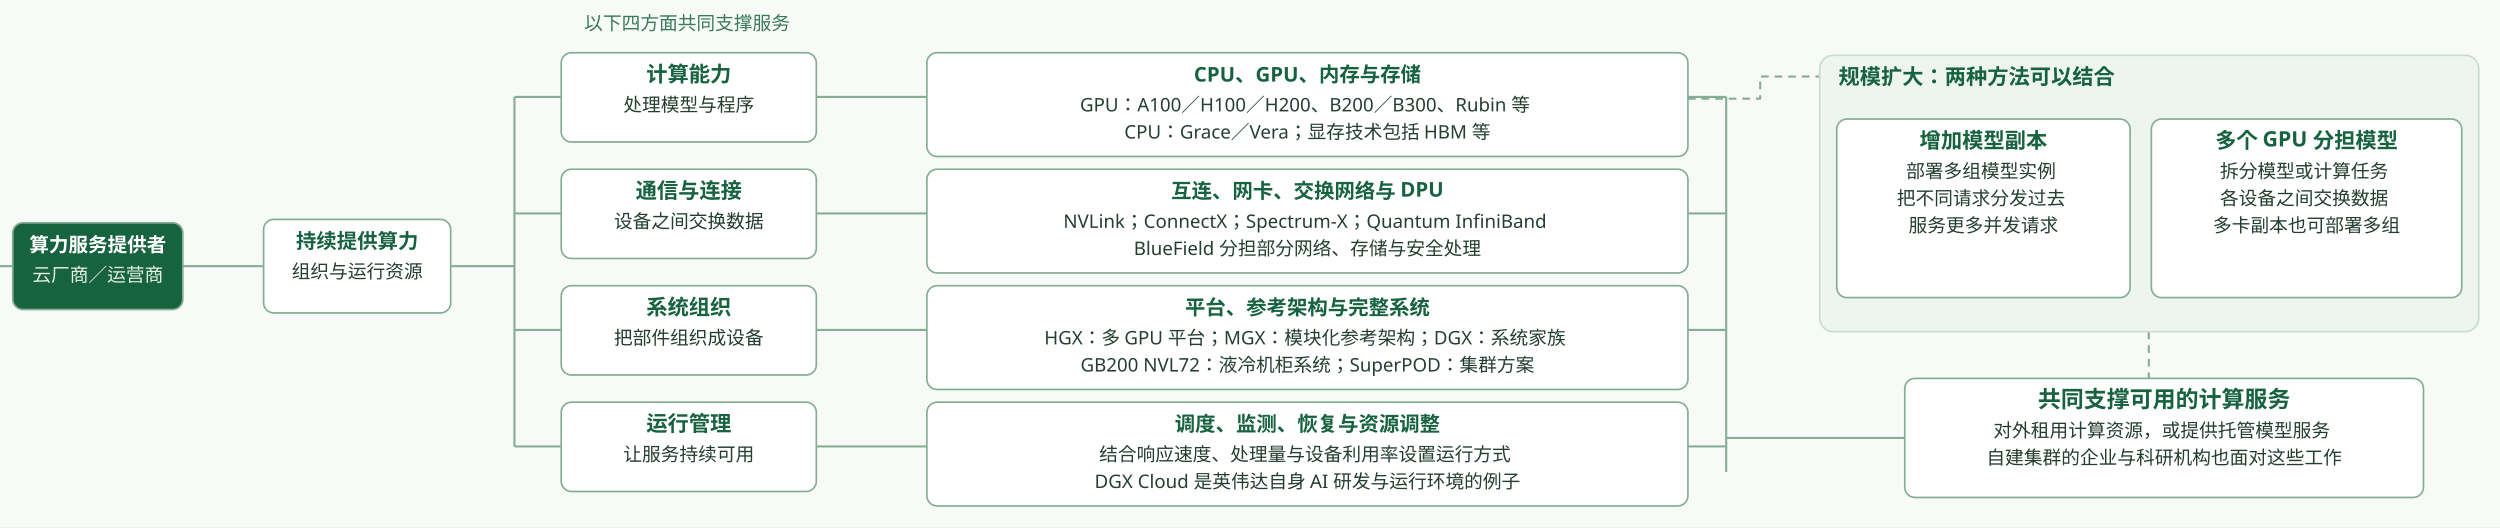
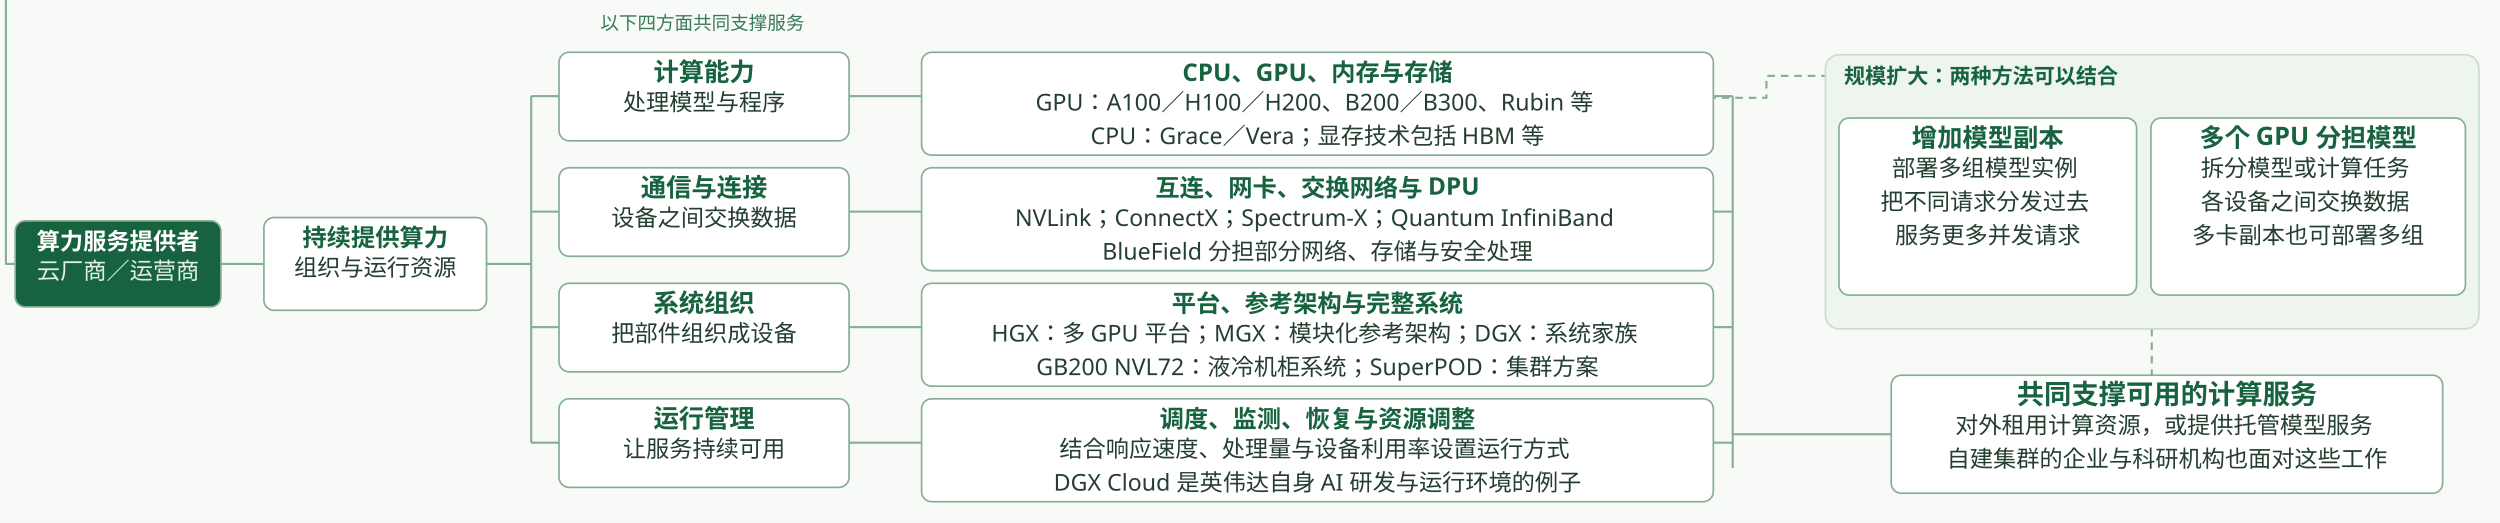
- <svg xmlns="http://www.w3.org/2000/svg" width="2940" height="620" viewBox="340 1425 2940 620">
+ <svg xmlns="http://www.w3.org/2000/svg" width="2965" height="620" viewBox="315 1425 2965 620">
  <defs>
    <marker id="arr" markerWidth="8" markerHeight="8" refX="7" refY="4" orient="auto">
      <path d="M0 0 L8 4 L0 8z" fill="#86ad95" />
    </marker>
  </defs>
-   <rect x="340" y="1425" width="2940" height="620" fill="#f7faf7" />
+   <rect x="315" y="1425" width="2965" height="620" fill="#f7faf7" />
  <g font-family="PingFang SC,Microsoft YaHei,sans-serif">
    <path d="M295,1021 L322,1021 L322,369 L355,369" fill="none" stroke="#86ad95" stroke-width="2.5" stroke-linejoin="round" />
    <path d="M295,1021 L322,1021 L322,1003 L355,1003" fill="none" stroke="#86ad95" stroke-width="2.5" stroke-linejoin="round" />
    <path d="M295,1021 L322,1021 L322,1738 L355,1738" fill="none" stroke="#86ad95" stroke-width="2.5" stroke-linejoin="round" />
    <path d="M555,369 L601,369" fill="none" stroke="#86ad95" stroke-width="2.5" stroke-linejoin="round" />
    <path d="M601,210 L601,482" fill="none" stroke="#86ad95" stroke-width="2.5" stroke-linejoin="round" />
    <path d="M601,210 L650,210" fill="none" stroke="#86ad95" stroke-width="2.5" stroke-linejoin="round" />
    <path d="M601,482 L650,482" fill="none" stroke="#86ad95" stroke-width="2.5" stroke-linejoin="round" />
    <path d="M870,210 L950,210 L950,201 L1000,201" fill="none" stroke="#86ad95" stroke-width="2.5" stroke-linejoin="round" />
    <path d="M1340,201 L1430,201" fill="none" stroke="#86ad95" stroke-width="2.5" stroke-linejoin="round" />
    <path d="M1810,201 L1950,201" fill="none" stroke="#86ad95" stroke-width="2.5" stroke-linejoin="round" />
    <path d="M2470,215 L2590,215" fill="none" stroke="#86ad95" stroke-width="2.5" stroke-linejoin="round" stroke-dasharray="9 7" />
    <path d="M870,482 L945,482" fill="none" stroke="#86ad95" stroke-width="2.5" stroke-linejoin="round" />
    <path d="M945,403 L945,589" fill="none" stroke="#86ad95" stroke-width="2.5" stroke-linejoin="round" />
    <path d="M945,403 L1000,403" fill="none" stroke="#86ad95" stroke-width="2.5" stroke-linejoin="round" />
    <path d="M945,589 L1000,589" fill="none" stroke="#86ad95" stroke-width="2.5" stroke-linejoin="round" />
    <path d="M1340,403 L1430,403" fill="none" stroke="#86ad95" stroke-width="2.5" stroke-linejoin="round" />
    <path d="M1340,589 L1430,589" fill="none" stroke="#86ad95" stroke-width="2.5" stroke-linejoin="round" />
    <path d="M2040,589 L2140,589" fill="none" stroke="#86ad95" stroke-width="2.5" stroke-linejoin="round" />
    <path d="M2580,589 L2690,589" fill="none" stroke="#86ad95" stroke-width="2.5" stroke-linejoin="round" />
    <path d="M2690,437 L2690,613" fill="none" stroke="#86ad95" stroke-width="2.5" stroke-linejoin="round" />
    <path d="M2690,437 L2810,437" fill="none" stroke="#86ad95" stroke-width="2.5" stroke-linejoin="round" />
    <path d="M2690,613 L2810,613" fill="none" stroke="#86ad95" stroke-width="2.5" stroke-linejoin="round" />
    <path d="M555,1003 L601,1003" fill="none" stroke="#86ad95" stroke-width="2.5" stroke-linejoin="round" />
    <path d="M601,838 L601,1130" fill="none" stroke="#86ad95" stroke-width="2.5" stroke-linejoin="round" />
    <path d="M601,838 L650,838" fill="none" stroke="#86ad95" stroke-width="2.5" stroke-linejoin="round" />
    <path d="M601,1130 L650,1130" fill="none" stroke="#86ad95" stroke-width="2.5" stroke-linejoin="round" />
    <path d="M870,838 L1000,838" fill="none" stroke="#86ad95" stroke-width="2.5" stroke-linejoin="round" />
    <path d="M1340,833 L1430,833" fill="none" stroke="#86ad95" stroke-width="2.5" stroke-linejoin="round" />
    <path d="M1870,833 L1980,833" fill="none" stroke="#86ad95" stroke-width="2.5" stroke-linejoin="round" />
    <path d="M870,1130 L945,1130" fill="none" stroke="#86ad95" stroke-width="2.5" stroke-linejoin="round" />
    <path d="M945,1019 L945,1238" fill="none" stroke="#86ad95" stroke-width="2.5" stroke-linejoin="round" />
    <path d="M945,1019 L1000,1019" fill="none" stroke="#86ad95" stroke-width="2.5" stroke-linejoin="round" />
    <path d="M945,1238 L1000,1238" fill="none" stroke="#86ad95" stroke-width="2.5" stroke-linejoin="round" />
    <path d="M1340,1238 L1400,1238" fill="none" stroke="#86ad95" stroke-width="2.5" stroke-linejoin="round" />
    <path d="M1400,1017 L1400,1355" fill="none" stroke="#86ad95" stroke-width="2.5" stroke-linejoin="round" />
    <path d="M1400,1017 L1450,1017" fill="none" stroke="#86ad95" stroke-width="2.5" stroke-linejoin="round" />
    <path d="M1400,1186 L1450,1186" fill="none" stroke="#86ad95" stroke-width="2.5" stroke-linejoin="round" />
    <path d="M1400,1355 L1450,1355" fill="none" stroke="#86ad95" stroke-width="2.5" stroke-linejoin="round" />
    <path d="M1820,1186 L1890,1186 L1890,1230 L1950,1230" fill="none" stroke="#86ad95" stroke-width="2.5" stroke-linejoin="round" />
    <path d="M1820,1355 L1890,1355 L1890,1230" fill="none" stroke="#86ad95" stroke-width="2.5" stroke-linejoin="round" />
    <path d="M1820,1017 L2925,1017 L2925,1170 L2990,1170" fill="none" stroke="#86ad95" stroke-width="2.5" stroke-linejoin="round" />
    <path d="M1340,1019 L1363,1019 L1363,931 L3122,931 L3122,1120" fill="none" stroke="#86ad95" stroke-width="2.5" stroke-linejoin="round" />
    <path d="M2870,1230 L2990,1230" fill="none" stroke="#86ad95" stroke-width="2.5" stroke-linejoin="round" />
    <path d="M555,1738 L650,1738" fill="none" stroke="#86ad95" stroke-width="2.5" stroke-linejoin="round" />
    <path d="M870,1738 L945,1738" fill="none" stroke="#86ad95" stroke-width="2.5" stroke-linejoin="round" />
    <path d="M945,1539 L945,1950" fill="none" stroke="#86ad95" stroke-width="2.5" stroke-linejoin="round" />
    <path d="M945,1539 L1000,1539" fill="none" stroke="#86ad95" stroke-width="2.5" stroke-linejoin="round" />
    <path d="M945,1676 L1000,1676" fill="none" stroke="#86ad95" stroke-width="2.5" stroke-linejoin="round" />
    <path d="M945,1813 L1000,1813" fill="none" stroke="#86ad95" stroke-width="2.5" stroke-linejoin="round" />
    <path d="M945,1950 L1000,1950" fill="none" stroke="#86ad95" stroke-width="2.5" stroke-linejoin="round" />
    <path d="M1300,1539 L1430,1539" fill="none" stroke="#86ad95" stroke-width="2.5" stroke-linejoin="round" />
    <path d="M1300,1676 L1430,1676" fill="none" stroke="#86ad95" stroke-width="2.5" stroke-linejoin="round" />
    <path d="M1300,1813 L1430,1813" fill="none" stroke="#86ad95" stroke-width="2.5" stroke-linejoin="round" />
    <path d="M1300,1950 L1430,1950" fill="none" stroke="#86ad95" stroke-width="2.5" stroke-linejoin="round" />
    <path d="M2325,1541 L2410,1541 L2410,1515 L2480,1515" fill="none" stroke="#86ad95" stroke-width="2.5" stroke-linejoin="round" stroke-dasharray="9 7" />
    <path d="M2370,1539 L2370,1980" fill="none" stroke="#86ad95" stroke-width="2.5" stroke-linejoin="round" />
    <path d="M2325,1539 L2370,1539" fill="none" stroke="#86ad95" stroke-width="2.5" stroke-linejoin="round" />
    <path d="M2325,1676 L2370,1676" fill="none" stroke="#86ad95" stroke-width="2.5" stroke-linejoin="round" />
    <path d="M2325,1813 L2370,1813" fill="none" stroke="#86ad95" stroke-width="2.5" stroke-linejoin="round" />
    <path d="M2325,1950 L2370,1950" fill="none" stroke="#86ad95" stroke-width="2.5" stroke-linejoin="round" />
    <path d="M2370,1940 L2580,1940" fill="none" stroke="#86ad95" stroke-width="2.5" stroke-linejoin="round" />
    <path d="M2867,1815 L2867,1870" fill="none" stroke="#86ad95" stroke-width="2.5" stroke-linejoin="round" stroke-dasharray="9 7" />
-     <rect x="35" y="949" width="260" height="144" rx="12" fill="#17633f" stroke="#86ad95" stroke-width="2" />
-     <rect x="355" y="318" width="200" height="102" rx="12" fill="#17633f" stroke="#86ad95" stroke-width="2" />
-     <rect x="650" y="165" width="220" height="90" rx="12" fill="white" stroke="#86ad95" stroke-width="2" />
-     <rect x="650" y="437" width="220" height="90" rx="12" fill="white" stroke="#86ad95" stroke-width="2" />
-     <rect x="1000" y="135" width="340" height="132" rx="12" fill="white" stroke="#86ad95" stroke-width="2" />
-     <rect x="1430" y="135" width="380" height="132" rx="12" fill="white" stroke="#86ad95" stroke-width="2" />
-     <rect x="1950" y="132" width="520" height="170" rx="12" fill="white" stroke="#86ad95" stroke-width="2" />
-     <rect x="2590" y="132" width="590" height="170" rx="12" fill="white" stroke="#86ad95" stroke-width="2" />
-     <rect x="1000" y="348" width="340" height="110" rx="12" fill="white" stroke="#86ad95" stroke-width="2" />
-     <rect x="1000" y="534" width="340" height="110" rx="12" fill="white" stroke="#86ad95" stroke-width="2" />
-     <rect x="1430" y="340" width="610" height="126" rx="12" fill="white" stroke="#86ad95" stroke-width="2" />
-     <rect x="1430" y="526" width="610" height="126" rx="12" fill="white" stroke="#86ad95" stroke-width="2" />
-     <rect x="2140" y="526" width="440" height="126" rx="12" fill="white" stroke="#86ad95" stroke-width="2" />
-     <rect x="2810" y="390" width="365" height="95" rx="12" fill="white" stroke="#86ad95" stroke-width="2" />
-     <rect x="2810" y="547" width="365" height="132" rx="12" fill="white" stroke="#86ad95" stroke-width="2" />
-     <rect x="355" y="952" width="200" height="102" rx="12" fill="#17633f" stroke="#86ad95" stroke-width="2" />
-     <rect x="650" y="793" width="220" height="90" rx="12" fill="white" stroke="#86ad95" stroke-width="2" />
-     <rect x="650" y="1085" width="220" height="90" rx="12" fill="white" stroke="#86ad95" stroke-width="2" />
-     <rect x="1000" y="769" width="340" height="128" rx="12" fill="white" stroke="#86ad95" stroke-width="2" />
-     <rect x="1430" y="769" width="440" height="128" rx="12" fill="white" stroke="#86ad95" stroke-width="2" />
-     <rect x="1980" y="769" width="575" height="128" rx="12" fill="white" stroke="#86ad95" stroke-width="2" />
-     <rect x="1000" y="965" width="340" height="108" rx="12" fill="white" stroke="#86ad95" stroke-width="2" />
-     <rect x="1000" y="1190" width="340" height="96" rx="12" fill="white" stroke="#86ad95" stroke-width="2" />
-     <rect x="1450" y="962" width="370" height="110" rx="12" fill="white" stroke="#86ad95" stroke-width="2" />
-     <rect x="1450" y="1131" width="370" height="110" rx="12" fill="white" stroke="#86ad95" stroke-width="2" />
-     <rect x="1450" y="1300" width="370" height="110" rx="12" fill="white" stroke="#86ad95" stroke-width="2" />
+     <rect x="13.0" y="949" width="304" height="144" rx="12" fill="#17633f" stroke="#86ad95" stroke-width="2" />
+     <rect x="333.0" y="318" width="244" height="102" rx="12" fill="#17633f" stroke="#86ad95" stroke-width="2" />
+     <rect x="628.0" y="165" width="264" height="90" rx="12" fill="white" stroke="#86ad95" stroke-width="2" />
+     <rect x="628.0" y="437" width="264" height="90" rx="12" fill="white" stroke="#86ad95" stroke-width="2" />
+     <rect x="978.0" y="135" width="384" height="132" rx="12" fill="white" stroke="#86ad95" stroke-width="2" />
+     <rect x="1408.0" y="135" width="424" height="132" rx="12" fill="white" stroke="#86ad95" stroke-width="2" />
+     <rect x="1928.0" y="132" width="564" height="170" rx="12" fill="white" stroke="#86ad95" stroke-width="2" />
+     <rect x="2568.0" y="132" width="634" height="170" rx="12" fill="white" stroke="#86ad95" stroke-width="2" />
+     <rect x="978.0" y="348" width="384" height="122" rx="12" fill="white" stroke="#86ad95" stroke-width="2" />
+     <rect x="978.0" y="534" width="384" height="110" rx="12" fill="white" stroke="#86ad95" stroke-width="2" />
+     <rect x="1408.0" y="340" width="654" height="126" rx="12" fill="white" stroke="#86ad95" stroke-width="2" />
+     <rect x="1408.0" y="526" width="654" height="126" rx="12" fill="white" stroke="#86ad95" stroke-width="2" />
+     <rect x="2118.0" y="526" width="484" height="126" rx="12" fill="white" stroke="#86ad95" stroke-width="2" />
+     <rect x="2788.0" y="390" width="409" height="95" rx="12" fill="white" stroke="#86ad95" stroke-width="2" />
+     <rect x="2788.0" y="547" width="409" height="132" rx="12" fill="white" stroke="#86ad95" stroke-width="2" />
+     <rect x="333.0" y="952" width="244" height="102" rx="12" fill="#17633f" stroke="#86ad95" stroke-width="2" />
+     <rect x="628.0" y="793" width="264" height="90" rx="12" fill="white" stroke="#86ad95" stroke-width="2" />
+     <rect x="628.0" y="1085" width="264" height="90" rx="12" fill="white" stroke="#86ad95" stroke-width="2" />
+     <rect x="978.0" y="769" width="384" height="128" rx="12" fill="white" stroke="#86ad95" stroke-width="2" />
+     <rect x="1408.0" y="769" width="484" height="128" rx="12" fill="white" stroke="#86ad95" stroke-width="2" />
+     <rect x="1958.0" y="769" width="619" height="128" rx="12" fill="white" stroke="#86ad95" stroke-width="2" />
+     <rect x="978.0" y="965" width="384" height="108" rx="12" fill="white" stroke="#86ad95" stroke-width="2" />
+     <rect x="978.0" y="1190" width="384" height="96" rx="12" fill="white" stroke="#86ad95" stroke-width="2" />
+     <rect x="1428.0" y="962" width="414" height="122" rx="12" fill="white" stroke="#86ad95" stroke-width="2" />
+     <rect x="1428.0" y="1131" width="414" height="122" rx="12" fill="white" stroke="#86ad95" stroke-width="2" />
+     <rect x="1428.0" y="1300" width="414" height="122" rx="12" fill="white" stroke="#86ad95" stroke-width="2" />
    <rect x="1950" y="1040" width="920" height="378" rx="16" fill="#eef5ef" stroke="#c7ddcf" stroke-width="2" />
-     <rect x="1970" y="1115" width="270" height="270" rx="12" fill="white" stroke="#86ad95" stroke-width="2" />
-     <rect x="2260" y="1115" width="285" height="270" rx="12" fill="white" stroke="#86ad95" stroke-width="2" />
-     <rect x="2565" y="1115" width="285" height="270" rx="12" fill="white" stroke="#86ad95" stroke-width="2" />
-     <rect x="2990" y="1120" width="265" height="165" rx="12" fill="white" stroke="#86ad95" stroke-width="2" />
-     <rect x="355" y="1687" width="200" height="102" rx="12" fill="#17633f" stroke="#86ad95" stroke-width="2" />
-     <rect x="650" y="1683" width="220" height="110" rx="12" fill="white" stroke="#86ad95" stroke-width="2" />
-     <rect x="1000" y="1487" width="300" height="105" rx="12" fill="white" stroke="#86ad95" stroke-width="2" />
-     <rect x="1000" y="1624" width="300" height="105" rx="12" fill="white" stroke="#86ad95" stroke-width="2" />
-     <rect x="1000" y="1761" width="300" height="105" rx="12" fill="white" stroke="#86ad95" stroke-width="2" />
-     <rect x="1000" y="1898" width="300" height="105" rx="12" fill="white" stroke="#86ad95" stroke-width="2" />
-     <rect x="1430" y="1487" width="895" height="122" rx="12" fill="white" stroke="#86ad95" stroke-width="2" />
-     <rect x="1430" y="1624" width="895" height="122" rx="12" fill="white" stroke="#86ad95" stroke-width="2" />
-     <rect x="1430" y="1761" width="895" height="122" rx="12" fill="white" stroke="#86ad95" stroke-width="2" />
-     <rect x="1430" y="1898" width="895" height="122" rx="12" fill="white" stroke="#86ad95" stroke-width="2" />
+     <rect x="1966.0" y="1115" width="278" height="270" rx="12" fill="white" stroke="#86ad95" stroke-width="2" />
+     <rect x="2256.0" y="1115" width="293" height="270" rx="12" fill="white" stroke="#86ad95" stroke-width="2" />
+     <rect x="2561.0" y="1115" width="293" height="270" rx="12" fill="white" stroke="#86ad95" stroke-width="2" />
+     <rect x="2968.0" y="1120" width="309" height="165" rx="12" fill="white" stroke="#86ad95" stroke-width="2" />
+     <rect x="333.0" y="1687" width="244" height="102" rx="12" fill="#17633f" stroke="#86ad95" stroke-width="2" />
+     <rect x="628.0" y="1683" width="264" height="110" rx="12" fill="white" stroke="#86ad95" stroke-width="2" />
+     <rect x="978.0" y="1487" width="344" height="105" rx="12" fill="white" stroke="#86ad95" stroke-width="2" />
+     <rect x="978.0" y="1624" width="344" height="105" rx="12" fill="white" stroke="#86ad95" stroke-width="2" />
+     <rect x="978.0" y="1761" width="344" height="105" rx="12" fill="white" stroke="#86ad95" stroke-width="2" />
+     <rect x="978.0" y="1898" width="344" height="105" rx="12" fill="white" stroke="#86ad95" stroke-width="2" />
+     <rect x="1408.0" y="1487" width="939" height="122" rx="12" fill="white" stroke="#86ad95" stroke-width="2" />
+     <rect x="1408.0" y="1624" width="939" height="122" rx="12" fill="white" stroke="#86ad95" stroke-width="2" />
+     <rect x="1408.0" y="1761" width="939" height="122" rx="12" fill="white" stroke="#86ad95" stroke-width="2" />
+     <rect x="1408.0" y="1898" width="939" height="122" rx="12" fill="white" stroke="#86ad95" stroke-width="2" />
    <rect x="2480" y="1490" width="775" height="325" rx="16" fill="#eef5ef" stroke="#c7ddcf" stroke-width="2" />
-     <rect x="2500" y="1565" width="345" height="210" rx="12" fill="white" stroke="#86ad95" stroke-width="2" />
-     <rect x="2870" y="1565" width="365" height="210" rx="12" fill="white" stroke="#86ad95" stroke-width="2" />
-     <rect x="2580" y="1870" width="610" height="140" rx="12" fill="white" stroke="#86ad95" stroke-width="2" />
+     <rect x="2496.0" y="1565" width="353" height="210" rx="12" fill="white" stroke="#86ad95" stroke-width="2" />
+     <rect x="2866.0" y="1565" width="373" height="210" rx="12" fill="white" stroke="#86ad95" stroke-width="2" />
+     <rect x="2558.0" y="1870" width="654" height="140" rx="12" fill="white" stroke="#86ad95" stroke-width="2" />
    <text x="48" y="54" text-anchor="start" fill="#17633f" font-size="31" font-weight="600">
      <tspan x="48" dy="0">算力生意（上） · 全文逻辑框架</tspan>
    </text>
    <text x="48" y="94" text-anchor="start" fill="#397a57" font-size="23" font-weight="400">
      <tspan x="48" dy="0">从使用者展开任务与方案，再看硬件、软件和系统怎样配合</tspan>
    </text>
-     <text x="165.0" y="983" text-anchor="middle" fill="white" font-size="25" font-weight="600">
+     <text x="165.0" y="983" text-anchor="middle" fill="white" font-size="30.0" font-weight="600">
      <tspan x="165.0" dy="0">英伟达的产品版图</tspan>
    </text>
-     <text x="165.0" y="1018" text-anchor="middle" fill="#e2efe5" font-size="23" font-weight="400">
+     <text x="165.0" y="1018" text-anchor="middle" fill="#e2efe5" font-size="28.8" font-weight="400">
      <tspan x="165.0" dy="0">谁使用？做什么？</tspan>
-       <tspan x="165.0" dy="33.35">产品怎样配合？</tspan>
-     </text>
-     <text x="455.0" y="352" text-anchor="middle" fill="white" font-size="26" font-weight="600">
+       <tspan x="165.0" dy="41.76">产品怎样配合？</tspan>
+     </text>
+     <text x="455.0" y="352" text-anchor="middle" fill="white" font-size="31.2" font-weight="600">
      <tspan x="455.0" dy="0">个人用户</tspan>
    </text>
-     <text x="455.0" y="387" text-anchor="middle" fill="#e2efe5" font-size="23" font-weight="400">
+     <text x="455.0" y="387" text-anchor="middle" fill="#e2efe5" font-size="28.8" font-weight="400">
      <tspan x="455.0" dy="0">使用现成能力</tspan>
    </text>
-     <text x="760.0" y="199" text-anchor="middle" fill="#17633f" font-size="26" font-weight="600">
+     <text x="760.0" y="199" text-anchor="middle" fill="#17633f" font-size="31.2" font-weight="600">
      <tspan x="760.0" dy="0">游戏与创作</tspan>
    </text>
-     <text x="760.0" y="471" text-anchor="middle" fill="#17633f" font-size="26" font-weight="600">
+     <text x="760.0" y="471" text-anchor="middle" fill="#17633f" font-size="31.2" font-weight="600">
      <tspan x="760.0" dy="0">个人使用 AI</tspan>
    </text>
-     <text x="1170.0" y="169" text-anchor="middle" fill="#17633f" font-size="26" font-weight="600">
+     <text x="1170.0" y="169" text-anchor="middle" fill="#17633f" font-size="31.2" font-weight="600">
      <tspan x="1170.0" dy="0">图形与计算硬件</tspan>
    </text>
-     <text x="1170.0" y="204" text-anchor="middle" fill="#243e30" font-size="23" font-weight="400">
+     <text x="1170.0" y="204" text-anchor="middle" fill="#243e30" font-size="28.8" font-weight="400">
      <tspan x="1170.0" dy="0">GeForce 显卡／笔记本 GPU</tspan>
-       <tspan x="1170.0" dy="33.35">按具体应用和任务选择</tspan>
-     </text>
-     <text x="1620.0" y="169" text-anchor="middle" fill="#17633f" font-size="26" font-weight="600">
+       <tspan x="1170.0" dy="41.76">按具体应用和任务选择</tspan>
+     </text>
+     <text x="1620.0" y="169" text-anchor="middle" fill="#17633f" font-size="31.2" font-weight="600">
      <tspan x="1620.0" dy="0">应用与创作配套</tspan>
    </text>
-     <text x="1620.0" y="204" text-anchor="middle" fill="#243e30" font-size="23" font-weight="400">
+     <text x="1620.0" y="204" text-anchor="middle" fill="#243e30" font-size="28.8" font-weight="400">
      <tspan x="1620.0" dy="0">剪辑、渲染等应用调用 GPU</tspan>
-       <tspan x="1620.0" dy="33.35">Studio 提供工具与驱动</tspan>
+       <tspan x="1620.0" dy="41.76">Studio 提供工具与驱动</tspan>
    </text>
    <text x="1385" y="178" text-anchor="middle" fill="#397a57" font-size="21" font-weight="400">
      <tspan x="1385" dy="0">配合</tspan>
    </text>
-     <text x="2210.0" y="166" text-anchor="middle" fill="#17633f" font-size="26" font-weight="600">
+     <text x="2210.0" y="166" text-anchor="middle" fill="#17633f" font-size="31.2" font-weight="600">
      <tspan x="2210.0" dy="0">电脑中的分工</tspan>
    </text>
-     <text x="2210.0" y="201" text-anchor="middle" fill="#243e30" font-size="23" font-weight="400">
+     <text x="2210.0" y="201" text-anchor="middle" fill="#243e30" font-size="28.8" font-weight="400">
      <tspan x="2210.0" dy="0">CPU：通用程序与执行流程</tspan>
-       <tspan x="2210.0" dy="33.35">GPU：适合并行处理的计算</tspan>
-       <tspan x="2210.0" dy="33.35">内存／显存：工作数据；存储：文件</tspan>
+       <tspan x="2210.0" dy="41.76">GPU：适合并行处理的计算</tspan>
+       <tspan x="2210.0" dy="41.76">内存／显存：工作数据；存储：文件</tspan>
    </text>
    <text x="1880" y="178" text-anchor="middle" fill="#397a57" font-size="21" font-weight="400">
      <tspan x="1880" dy="0">共同工作</tspan>
    </text>
-     <text x="2885.0" y="166" text-anchor="middle" fill="#17633f" font-size="26" font-weight="600">
+     <text x="2885.0" y="166" text-anchor="middle" fill="#17633f" font-size="31.2" font-weight="600">
      <tspan x="2885.0" dy="0">三个名称对应不同层级</tspan>
    </text>
-     <text x="2885.0" y="201" text-anchor="middle" fill="#243e30" font-size="23" font-weight="400">
+     <text x="2885.0" y="201" text-anchor="middle" fill="#243e30" font-size="28.8" font-weight="400">
      <tspan x="2885.0" dy="0">GeForce：产品家族</tspan>
-       <tspan x="2885.0" dy="33.35">Blackwell：技术架构</tspan>
-       <tspan x="2885.0" dy="33.35">RTX 5090：具体型号</tspan>
+       <tspan x="2885.0" dy="41.76">Blackwell：技术架构</tspan>
+       <tspan x="2885.0" dy="41.76">RTX 5090：具体型号</tspan>
    </text>
    <text x="2530" y="192" text-anchor="middle" fill="#397a57" font-size="21" font-weight="400">
      <tspan x="2530" dy="0">辨认产品</tspan>
    </text>
-     <text x="1170.0" y="382" text-anchor="middle" fill="#17633f" font-size="26" font-weight="600">
+     <text x="1170.0" y="382" text-anchor="middle" fill="#17633f" font-size="31.2" font-weight="600">
      <tspan x="1170.0" dy="0">在线服务</tspan>
    </text>
-     <text x="1170.0" y="417" text-anchor="middle" fill="#243e30" font-size="22" font-weight="400">
-       <tspan x="1170.0" dy="0">ChatGPT、Kimi、Seedance 等</tspan>
-     </text>
-     <text x="1170.0" y="568" text-anchor="middle" fill="#17633f" font-size="26" font-weight="600">
+     <text x="1170.0" y="417" text-anchor="middle" fill="#243e30" font-size="27.5" font-weight="400">
+       <tspan x="1170.0" dy="0">ChatGPT、Kimi</tspan>
+       <tspan x="1170.0" dy="39.875">Seedance 等</tspan>
+     </text>
+     <text x="1170.0" y="568" text-anchor="middle" fill="#17633f" font-size="31.2" font-weight="600">
      <tspan x="1170.0" dy="0">本地部署</tspan>
    </text>
-     <text x="1170.0" y="603" text-anchor="middle" fill="#243e30" font-size="23" font-weight="400">
+     <text x="1170.0" y="603" text-anchor="middle" fill="#243e30" font-size="28.8" font-weight="400">
      <tspan x="1170.0" dy="0">下载模型与运行软件</tspan>
    </text>
    <text x="937" y="331" text-anchor="middle" fill="#397a57" font-size="21" font-weight="400">
      <tspan x="937" dy="0">两种方式可按需使用</tspan>
    </text>
-     <text x="1735.0" y="374" text-anchor="middle" fill="#17633f" font-size="26" font-weight="600">
+     <text x="1735.0" y="374" text-anchor="middle" fill="#17633f" font-size="31.2" font-weight="600">
      <tspan x="1735.0" dy="0">主要计算在服务商云端</tspan>
    </text>
-     <text x="1735.0" y="409" text-anchor="middle" fill="#243e30" font-size="23" font-weight="400">
+     <text x="1735.0" y="409" text-anchor="middle" fill="#243e30" font-size="28.8" font-weight="400">
      <tspan x="1735.0" dy="0">本机主要提交输入与展示结果</tspan>
-       <tspan x="1735.0" dy="33.35">升级本地显卡通常不直接加快云端生成</tspan>
-     </text>
-     <text x="1735.0" y="560" text-anchor="middle" fill="#17633f" font-size="26" font-weight="600">
+       <tspan x="1735.0" dy="41.76">升级本地显卡通常不直接加快云端生成</tspan>
+     </text>
+     <text x="1735.0" y="560" text-anchor="middle" fill="#17633f" font-size="31.2" font-weight="600">
      <tspan x="1735.0" dy="0">可部署模型 ＋ 适配的运行软件</tspan>
    </text>
-     <text x="1735.0" y="595" text-anchor="middle" fill="#243e30" font-size="23" font-weight="400">
+     <text x="1735.0" y="595" text-anchor="middle" fill="#243e30" font-size="28.8" font-weight="400">
      <tspan x="1735.0" dy="0">例如 Qwen、DeepSeek 蒸馏版、SDXL</tspan>
-       <tspan x="1735.0" dy="33.35">具体版本、许可证与设备要求需匹配</tspan>
-     </text>
-     <text x="2360.0" y="560" text-anchor="middle" fill="#17633f" font-size="26" font-weight="600">
+       <tspan x="1735.0" dy="41.76">具体版本、许可证与设备要求需匹配</tspan>
+     </text>
+     <text x="2360.0" y="560" text-anchor="middle" fill="#17633f" font-size="31.2" font-weight="600">
      <tspan x="2360.0" dy="0">结合任务判断设备是否够用</tspan>
    </text>
-     <text x="2360.0" y="595" text-anchor="middle" fill="#243e30" font-size="23" font-weight="400">
+     <text x="2360.0" y="595" text-anchor="middle" fill="#243e30" font-size="28.8" font-weight="400">
      <tspan x="2360.0" dy="0">容量、计算能力、带宽</tspan>
-       <tspan x="2360.0" dy="33.35">以及软件对硬件的支持</tspan>
-     </text>
-     <text x="2992.5" y="424" text-anchor="middle" fill="#17633f" font-size="26" font-weight="600">
+       <tspan x="2360.0" dy="41.76">以及软件对硬件的支持</tspan>
+     </text>
+     <text x="2992.5" y="424" text-anchor="middle" fill="#17633f" font-size="31.2" font-weight="600">
      <tspan x="2992.5" dy="0">已满足需求</tspan>
    </text>
-     <text x="2992.5" y="459" text-anchor="middle" fill="#243e30" font-size="23" font-weight="400">
+     <text x="2992.5" y="459" text-anchor="middle" fill="#243e30" font-size="28.8" font-weight="400">
      <tspan x="2992.5" dy="0">沿用现有设备</tspan>
    </text>
-     <text x="2992.5" y="581" text-anchor="middle" fill="#17633f" font-size="26" font-weight="600">
+     <text x="2992.5" y="581" text-anchor="middle" fill="#17633f" font-size="31.2" font-weight="600">
      <tspan x="2992.5" dy="0">尚不满足需求</tspan>
    </text>
-     <text x="2992.5" y="616" text-anchor="middle" fill="#243e30" font-size="23" font-weight="400">
+     <text x="2992.5" y="616" text-anchor="middle" fill="#243e30" font-size="28.8" font-weight="400">
      <tspan x="2992.5" dy="0">调整模型或运行设置</tspan>
-       <tspan x="2992.5" dy="33.35">也可升级或更换设备</tspan>
+       <tspan x="2992.5" dy="41.76">也可升级或更换设备</tspan>
    </text>
    <text x="2750" y="414" text-anchor="middle" fill="#397a57" font-size="21" font-weight="400">
      <tspan x="2750" dy="0">如果</tspan>
    </text>
    <text x="2750" y="590" text-anchor="middle" fill="#397a57" font-size="21" font-weight="400">
      <tspan x="2750" dy="0">如果</tspan>
    </text>
-     <text x="455.0" y="986" text-anchor="middle" fill="white" font-size="25" font-weight="600">
+     <text x="455.0" y="986" text-anchor="middle" fill="white" font-size="30.0" font-weight="600">
      <tspan x="455.0" dy="0">企业专业团队</tspan>
    </text>
-     <text x="455.0" y="1021" text-anchor="middle" fill="#e2efe5" font-size="22" font-weight="400">
+     <text x="455.0" y="1021" text-anchor="middle" fill="#e2efe5" font-size="27.5" font-weight="400">
      <tspan x="455.0" dy="0">完成设计与研发</tspan>
    </text>
-     <text x="760.0" y="827" text-anchor="middle" fill="#17633f" font-size="26" font-weight="600">
+     <text x="760.0" y="827" text-anchor="middle" fill="#17633f" font-size="31.2" font-weight="600">
      <tspan x="760.0" dy="0">专业设计</tspan>
    </text>
-     <text x="760.0" y="1119" text-anchor="middle" fill="#17633f" font-size="26" font-weight="600">
+     <text x="760.0" y="1119" text-anchor="middle" fill="#17633f" font-size="31.2" font-weight="600">
      <tspan x="760.0" dy="0">使用 AI 应用</tspan>
    </text>
-     <text x="1170.0" y="803" text-anchor="middle" fill="#17633f" font-size="26" font-weight="600">
+     <text x="1170.0" y="803" text-anchor="middle" fill="#17633f" font-size="31.2" font-weight="600">
      <tspan x="1170.0" dy="0">专业应用</tspan>
    </text>
-     <text x="1170.0" y="838" text-anchor="middle" fill="#243e30" font-size="23" font-weight="400">
+     <text x="1170.0" y="838" text-anchor="middle" fill="#243e30" font-size="28.8" font-weight="400">
      <tspan x="1170.0" dy="0">Revit：建筑模型</tspan>
-       <tspan x="1170.0" dy="33.35">SOLIDWORKS：零件与装配</tspan>
-     </text>
-     <text x="1650.0" y="803" text-anchor="middle" fill="#17633f" font-size="26" font-weight="600">
+       <tspan x="1170.0" dy="41.76">SOLIDWORKS：零件与装配</tspan>
+     </text>
+     <text x="1650.0" y="803" text-anchor="middle" fill="#17633f" font-size="31.2" font-weight="600">
      <tspan x="1650.0" dy="0">按项目要求配置专业电脑</tspan>
    </text>
-     <text x="1650.0" y="838" text-anchor="middle" fill="#243e30" font-size="23" font-weight="400">
+     <text x="1650.0" y="838" text-anchor="middle" fill="#243e30" font-size="28.8" font-weight="400">
      <tspan x="1650.0" dy="0">RTX PRO 是可选的专业显卡</tspan>
-       <tspan x="1650.0" dy="33.35">台式与笔记本形态需分别看</tspan>
-     </text>
-     <text x="2267.5" y="803" text-anchor="middle" fill="#17633f" font-size="26" font-weight="600">
+       <tspan x="1650.0" dy="41.76">台式与笔记本形态需分别看</tspan>
+     </text>
+     <text x="2267.5" y="803" text-anchor="middle" fill="#17633f" font-size="31.2" font-weight="600">
      <tspan x="2267.5" dy="0">选型依据</tspan>
    </text>
-     <text x="2267.5" y="838" text-anchor="middle" fill="#243e30" font-size="23" font-weight="400">
+     <text x="2267.5" y="838" text-anchor="middle" fill="#243e30" font-size="28.8" font-weight="400">
      <tspan x="2267.5" dy="0">项目规模、内存容量、应用兼容性</tspan>
-       <tspan x="2267.5" dy="33.35">稳定性、维护与专业软件支持</tspan>
-     </text>
-     <text x="1170.0" y="999" text-anchor="middle" fill="#17633f" font-size="26" font-weight="600">
+       <tspan x="2267.5" dy="41.76">稳定性、维护与专业软件支持</tspan>
+     </text>
+     <text x="1170.0" y="999" text-anchor="middle" fill="#17633f" font-size="31.2" font-weight="600">
      <tspan x="1170.0" dy="0">购买现成应用</tspan>
    </text>
-     <text x="1170.0" y="1034" text-anchor="middle" fill="#243e30" font-size="23" font-weight="400">
+     <text x="1170.0" y="1034" text-anchor="middle" fill="#243e30" font-size="28.8" font-weight="400">
      <tspan x="1170.0" dy="0">主要配置、对接与测试</tspan>
    </text>
-     <text x="1170.0" y="1224" text-anchor="middle" fill="#17633f" font-size="26" font-weight="600">
+     <text x="1170.0" y="1224" text-anchor="middle" fill="#17633f" font-size="31.2" font-weight="600">
      <tspan x="1170.0" dy="0">自行开发应用</tspan>
    </text>
-     <text x="1635.0" y="996" text-anchor="middle" fill="#17633f" font-size="26" font-weight="600">
+     <text x="1635.0" y="996" text-anchor="middle" fill="#17633f" font-size="31.2" font-weight="600">
      <tspan x="1635.0" dy="0">方案一 · 调用模型 API</tspan>
    </text>
-     <text x="1635.0" y="1031" text-anchor="middle" fill="#243e30" font-size="22" font-weight="400">
+     <text x="1635.0" y="1031" text-anchor="middle" fill="#243e30" font-size="27.5" font-weight="400">
      <tspan x="1635.0" dy="0">服务商运行模型</tspan>
-       <tspan x="1635.0" dy="31.9">企业接入业务数据与应用</tspan>
-     </text>
-     <text x="1635.0" y="1165" text-anchor="middle" fill="#17633f" font-size="26" font-weight="600">
+       <tspan x="1635.0" dy="39.875">企业接入业务数据与应用</tspan>
+     </text>
+     <text x="1635.0" y="1165" text-anchor="middle" fill="#17633f" font-size="31.2" font-weight="600">
      <tspan x="1635.0" dy="0">方案二 · 租算力自行部署</tspan>
    </text>
-     <text x="1635.0" y="1200" text-anchor="middle" fill="#243e30" font-size="22" font-weight="400">
+     <text x="1635.0" y="1200" text-anchor="middle" fill="#243e30" font-size="27.5" font-weight="400">
      <tspan x="1635.0" dy="0">服务商提供计算资源</tspan>
-       <tspan x="1635.0" dy="31.9">企业部署与维护模型服务</tspan>
-     </text>
-     <text x="1635.0" y="1334" text-anchor="middle" fill="#17633f" font-size="26" font-weight="600">
+       <tspan x="1635.0" dy="39.875">企业部署与维护模型服务</tspan>
+     </text>
+     <text x="1635.0" y="1334" text-anchor="middle" fill="#17633f" font-size="31.2" font-weight="600">
      <tspan x="1635.0" dy="0">方案三 · 使用自有设备</tspan>
    </text>
-     <text x="1635.0" y="1369" text-anchor="middle" fill="#243e30" font-size="22" font-weight="400">
+     <text x="1635.0" y="1369" text-anchor="middle" fill="#243e30" font-size="27.5" font-weight="400">
      <tspan x="1635.0" dy="0">企业负责设备与模型服务</tspan>
-       <tspan x="1635.0" dy="31.9">也可与云端方案结合</tspan>
+       <tspan x="1635.0" dy="39.875">也可与云端方案结合</tspan>
    </text>
    <text x="1430" y="1101" text-anchor="middle" fill="#397a57" font-size="21" font-weight="400">
      <tspan x="1430" dy="0">三种方案并列展开</tspan>
    </text>
    <text x="1972" y="1074" text-anchor="start" fill="#17633f" font-size="25" font-weight="600">
      <tspan x="1972" dy="0">自行部署时：模型、软件、设备相互配合</tspan>
    </text>
-     <text x="2105.0" y="1149" text-anchor="middle" fill="#17633f" font-size="24" font-weight="600">
+     <text x="2105.0" y="1149" text-anchor="middle" fill="#17633f" font-size="28.8" font-weight="600">
      <tspan x="2105.0" dy="0">模型与工作</tspan>
    </text>
-     <text x="2105.0" y="1184" text-anchor="middle" fill="#243e30" font-size="20" font-weight="400">
+     <text x="2105.0" y="1184" text-anchor="middle" fill="#243e30" font-size="25.0" font-weight="400">
      <tspan x="2105.0" dy="0">选择与评估模型</tspan>
-       <tspan x="2105.0" dy="29.0">按需训练／微调</tspan>
-       <tspan x="2105.0" dy="29.0">运行推理</tspan>
-       <tspan x="2105.0" dy="29.0">Nemotron 等是模型资源</tspan>
-     </text>
-     <text x="2402.5" y="1149" text-anchor="middle" fill="#17633f" font-size="24" font-weight="600">
+       <tspan x="2105.0" dy="36.25">按需训练／微调</tspan>
+       <tspan x="2105.0" dy="36.25">运行推理</tspan>
+       <tspan x="2105.0" dy="36.25">Nemotron 等模型资源</tspan>
+     </text>
+     <text x="2402.5" y="1149" text-anchor="middle" fill="#17633f" font-size="28.8" font-weight="600">
      <tspan x="2402.5" dy="0">软件工具</tspan>
    </text>
-     <text x="2402.5" y="1184" text-anchor="middle" fill="#243e30" font-size="20" font-weight="400">
+     <text x="2402.5" y="1184" text-anchor="middle" fill="#243e30" font-size="25.0" font-weight="400">
      <tspan x="2402.5" dy="0">CUDA：计算基础</tspan>
-       <tspan x="2402.5" dy="29.0">NeMo：模型定制</tspan>
-       <tspan x="2402.5" dy="29.0">TensorRT：推理优化</tspan>
-       <tspan x="2402.5" dy="29.0">NIM：打包推理服务</tspan>
-       <tspan x="2402.5" dy="29.0">按需选择，非固定套装</tspan>
-     </text>
-     <text x="2707.5" y="1149" text-anchor="middle" fill="#17633f" font-size="24" font-weight="600">
+       <tspan x="2402.5" dy="36.25">NeMo：模型定制</tspan>
+       <tspan x="2402.5" dy="36.25">TensorRT：推理优化</tspan>
+       <tspan x="2402.5" dy="36.25">NIM：打包推理服务</tspan>
+       <tspan x="2402.5" dy="36.25">按需选择，非固定套装</tspan>
+     </text>
+     <text x="2707.5" y="1149" text-anchor="middle" fill="#17633f" font-size="28.8" font-weight="600">
      <tspan x="2707.5" dy="0">计算设备</tspan>
    </text>
-     <text x="2707.5" y="1184" text-anchor="middle" fill="#243e30" font-size="20" font-weight="400">
+     <text x="2707.5" y="1184" text-anchor="middle" fill="#243e30" font-size="25.0" font-weight="400">
      <tspan x="2707.5" dy="0">自有或云端资源</tspan>
-       <tspan x="2707.5" dy="29.0">专业电脑、DGX Spark</tspan>
-       <tspan x="2707.5" dy="29.0">或 GPU 服务器</tspan>
-       <tspan x="2707.5" dy="29.0">按模型与软件要求选型</tspan>
-     </text>
-     <text x="3122.5" y="1154" text-anchor="middle" fill="#17633f" font-size="25" font-weight="600">
+       <tspan x="2707.5" dy="36.25">专业电脑、DGX Spark</tspan>
+       <tspan x="2707.5" dy="36.25">或 GPU 服务器</tspan>
+       <tspan x="2707.5" dy="36.25">按模型与软件要求选型</tspan>
+     </text>
+     <text x="3122.5" y="1154" text-anchor="middle" fill="#17633f" font-size="30.0" font-weight="600">
      <tspan x="3122.5" dy="0">可用的企业应用</tspan>
    </text>
-     <text x="3122.5" y="1189" text-anchor="middle" fill="#243e30" font-size="22" font-weight="400">
+     <text x="3122.5" y="1189" text-anchor="middle" fill="#243e30" font-size="27.5" font-weight="400">
      <tspan x="3122.5" dy="0">例如客服助手</tspan>
-       <tspan x="3122.5" dy="31.9">连接业务事实</tspan>
-       <tspan x="3122.5" dy="31.9">处理请求并生成回复</tspan>
+       <tspan x="3122.5" dy="39.875">连接业务事实</tspan>
+       <tspan x="3122.5" dy="39.875">处理请求并生成回复</tspan>
    </text>
    <text x="2240" y="986" text-anchor="middle" fill="#397a57" font-size="21" font-weight="400">
      <tspan x="2240" dy="0">模型 API 路径：无需自行部署这部分模型服务</tspan>
    </text>
-     <text x="455.0" y="1721" text-anchor="middle" fill="white" font-size="23" font-weight="600">
+     <text x="455.0" y="1721" text-anchor="middle" fill="white" font-size="27.6" font-weight="600">
      <tspan x="455.0" dy="0">算力服务提供者</tspan>
    </text>
-     <text x="455.0" y="1756" text-anchor="middle" fill="#e2efe5" font-size="22" font-weight="400">
+     <text x="455.0" y="1756" text-anchor="middle" fill="#e2efe5" font-size="27.5" font-weight="400">
      <tspan x="455.0" dy="0">云厂商／运营商</tspan>
    </text>
-     <text x="760.0" y="1717" text-anchor="middle" fill="#17633f" font-size="24" font-weight="600">
+     <text x="760.0" y="1717" text-anchor="middle" fill="#17633f" font-size="28.8" font-weight="600">
      <tspan x="760.0" dy="0">持续提供算力</tspan>
    </text>
-     <text x="760.0" y="1752" text-anchor="middle" fill="#243e30" font-size="22" font-weight="400">
+     <text x="760.0" y="1752" text-anchor="middle" fill="#243e30" font-size="27.5" font-weight="400">
      <tspan x="760.0" dy="0">组织与运行资源</tspan>
    </text>
-     <text x="1150.0" y="1521" text-anchor="middle" fill="#17633f" font-size="25" font-weight="600">
+     <text x="1150.0" y="1521" text-anchor="middle" fill="#17633f" font-size="30.0" font-weight="600">
      <tspan x="1150.0" dy="0">计算能力</tspan>
    </text>
-     <text x="1150.0" y="1556" text-anchor="middle" fill="#243e30" font-size="22" font-weight="400">
+     <text x="1150.0" y="1556" text-anchor="middle" fill="#243e30" font-size="27.5" font-weight="400">
      <tspan x="1150.0" dy="0">处理模型与程序</tspan>
    </text>
-     <text x="1150.0" y="1658" text-anchor="middle" fill="#17633f" font-size="25" font-weight="600">
+     <text x="1150.0" y="1658" text-anchor="middle" fill="#17633f" font-size="30.0" font-weight="600">
      <tspan x="1150.0" dy="0">通信与连接</tspan>
    </text>
-     <text x="1150.0" y="1693" text-anchor="middle" fill="#243e30" font-size="22" font-weight="400">
+     <text x="1150.0" y="1693" text-anchor="middle" fill="#243e30" font-size="27.5" font-weight="400">
      <tspan x="1150.0" dy="0">设备之间交换数据</tspan>
    </text>
-     <text x="1150.0" y="1795" text-anchor="middle" fill="#17633f" font-size="25" font-weight="600">
+     <text x="1150.0" y="1795" text-anchor="middle" fill="#17633f" font-size="30.0" font-weight="600">
      <tspan x="1150.0" dy="0">系统组织</tspan>
    </text>
-     <text x="1150.0" y="1830" text-anchor="middle" fill="#243e30" font-size="22" font-weight="400">
+     <text x="1150.0" y="1830" text-anchor="middle" fill="#243e30" font-size="27.5" font-weight="400">
      <tspan x="1150.0" dy="0">把部件组织成设备</tspan>
    </text>
-     <text x="1150.0" y="1932" text-anchor="middle" fill="#17633f" font-size="25" font-weight="600">
+     <text x="1150.0" y="1932" text-anchor="middle" fill="#17633f" font-size="30.0" font-weight="600">
      <tspan x="1150.0" dy="0">运行管理</tspan>
    </text>
-     <text x="1150.0" y="1967" text-anchor="middle" fill="#243e30" font-size="22" font-weight="400">
+     <text x="1150.0" y="1967" text-anchor="middle" fill="#243e30" font-size="27.5" font-weight="400">
      <tspan x="1150.0" dy="0">让服务持续可用</tspan>
    </text>
    <text x="1148" y="1460" text-anchor="middle" fill="#397a57" font-size="22" font-weight="400">
      <tspan x="1148" dy="0">以下四方面共同支撑服务</tspan>
    </text>
-     <text x="1877.5" y="1521" text-anchor="middle" fill="#17633f" font-size="24" font-weight="600">
+     <text x="1877.5" y="1521" text-anchor="middle" fill="#17633f" font-size="28.8" font-weight="600">
      <tspan x="1877.5" dy="0">CPU、GPU、内存与存储</tspan>
    </text>
-     <text x="1877.5" y="1556" text-anchor="middle" fill="#243e30" font-size="22" font-weight="400">
+     <text x="1877.5" y="1556" text-anchor="middle" fill="#243e30" font-size="27.5" font-weight="400">
      <tspan x="1877.5" dy="0">GPU：A100／H100／H200、B200／B300、Rubin 等</tspan>
-       <tspan x="1877.5" dy="31.9">CPU：Grace／Vera；显存技术包括 HBM 等</tspan>
-     </text>
-     <text x="1877.5" y="1658" text-anchor="middle" fill="#17633f" font-size="24" font-weight="600">
+       <tspan x="1877.5" dy="39.875">CPU：Grace／Vera；显存技术包括 HBM 等</tspan>
+     </text>
+     <text x="1877.5" y="1658" text-anchor="middle" fill="#17633f" font-size="28.8" font-weight="600">
      <tspan x="1877.5" dy="0">互连、网卡、交换网络与 DPU</tspan>
    </text>
-     <text x="1877.5" y="1693" text-anchor="middle" fill="#243e30" font-size="22" font-weight="400">
+     <text x="1877.5" y="1693" text-anchor="middle" fill="#243e30" font-size="27.5" font-weight="400">
      <tspan x="1877.5" dy="0">NVLink；ConnectX；Spectrum-X；Quantum InfiniBand</tspan>
-       <tspan x="1877.5" dy="31.9">BlueField 分担部分网络、存储与安全处理</tspan>
-     </text>
-     <text x="1877.5" y="1795" text-anchor="middle" fill="#17633f" font-size="24" font-weight="600">
+       <tspan x="1877.5" dy="39.875">BlueField 分担部分网络、存储与安全处理</tspan>
+     </text>
+     <text x="1877.5" y="1795" text-anchor="middle" fill="#17633f" font-size="28.8" font-weight="600">
      <tspan x="1877.5" dy="0">平台、参考架构与完整系统</tspan>
    </text>
-     <text x="1877.5" y="1830" text-anchor="middle" fill="#243e30" font-size="22" font-weight="400">
+     <text x="1877.5" y="1830" text-anchor="middle" fill="#243e30" font-size="27.5" font-weight="400">
      <tspan x="1877.5" dy="0">HGX：多 GPU 平台；MGX：模块化参考架构；DGX：系统家族</tspan>
-       <tspan x="1877.5" dy="31.9">GB200 NVL72：液冷机柜系统；SuperPOD：集群方案</tspan>
-     </text>
-     <text x="1877.5" y="1932" text-anchor="middle" fill="#17633f" font-size="24" font-weight="600">
+       <tspan x="1877.5" dy="39.875">GB200 NVL72：液冷机柜系统；SuperPOD：集群方案</tspan>
+     </text>
+     <text x="1877.5" y="1932" text-anchor="middle" fill="#17633f" font-size="28.8" font-weight="600">
      <tspan x="1877.5" dy="0">调度、监测、恢复与资源调整</tspan>
    </text>
-     <text x="1877.5" y="1967" text-anchor="middle" fill="#243e30" font-size="22" font-weight="400">
+     <text x="1877.5" y="1967" text-anchor="middle" fill="#243e30" font-size="27.5" font-weight="400">
      <tspan x="1877.5" dy="0">结合响应速度、处理量与设备利用率设置运行方式</tspan>
-       <tspan x="1877.5" dy="31.9">DGX Cloud 是英伟达自身 AI 研发与运行环境的例子</tspan>
+       <tspan x="1877.5" dy="39.875">DGX Cloud 是英伟达自身 AI 研发与运行环境的例子</tspan>
    </text>
    <text x="2502" y="1524" text-anchor="start" fill="#17633f" font-size="25" font-weight="600">
      <tspan x="2502" dy="0">规模扩大：两种方法可以结合</tspan>
    </text>
-     <text x="2672.5" y="1599" text-anchor="middle" fill="#17633f" font-size="25" font-weight="600">
+     <text x="2672.5" y="1599" text-anchor="middle" fill="#17633f" font-size="30.0" font-weight="600">
      <tspan x="2672.5" dy="0">增加模型副本</tspan>
    </text>
-     <text x="2672.5" y="1634" text-anchor="middle" fill="#243e30" font-size="22" font-weight="400">
+     <text x="2672.5" y="1634" text-anchor="middle" fill="#243e30" font-size="27.5" font-weight="400">
      <tspan x="2672.5" dy="0">部署多组模型实例</tspan>
-       <tspan x="2672.5" dy="31.9">把不同请求分发过去</tspan>
-       <tspan x="2672.5" dy="31.9">服务更多并发请求</tspan>
-     </text>
-     <text x="3052.5" y="1599" text-anchor="middle" fill="#17633f" font-size="25" font-weight="600">
+       <tspan x="2672.5" dy="39.875">把不同请求分发过去</tspan>
+       <tspan x="2672.5" dy="39.875">服务更多并发请求</tspan>
+     </text>
+     <text x="3052.5" y="1599" text-anchor="middle" fill="#17633f" font-size="30.0" font-weight="600">
      <tspan x="3052.5" dy="0">多个 GPU 分担模型</tspan>
    </text>
-     <text x="3052.5" y="1634" text-anchor="middle" fill="#243e30" font-size="22" font-weight="400">
+     <text x="3052.5" y="1634" text-anchor="middle" fill="#243e30" font-size="27.5" font-weight="400">
      <tspan x="3052.5" dy="0">拆分模型或计算任务</tspan>
-       <tspan x="3052.5" dy="31.9">各设备之间交换数据</tspan>
-       <tspan x="3052.5" dy="31.9">多卡副本也可部署多组</tspan>
-     </text>
-     <text x="2885.0" y="1904" text-anchor="middle" fill="#17633f" font-size="27" font-weight="600">
+       <tspan x="3052.5" dy="39.875">各设备之间交换数据</tspan>
+       <tspan x="3052.5" dy="39.875">多卡副本也可部署多组</tspan>
+     </text>
+     <text x="2885.0" y="1904" text-anchor="middle" fill="#17633f" font-size="32.4" font-weight="600">
      <tspan x="2885.0" dy="0">共同支撑可用的计算服务</tspan>
    </text>
-     <text x="2885.0" y="1939" text-anchor="middle" fill="#243e30" font-size="22" font-weight="400">
+     <text x="2885.0" y="1939" text-anchor="middle" fill="#243e30" font-size="27.5" font-weight="400">
      <tspan x="2885.0" dy="0">对外租用计算资源，或提供托管模型服务</tspan>
-       <tspan x="2885.0" dy="31.9">自建集群的企业与科研机构也面对这些工作</tspan>
+       <tspan x="2885.0" dy="39.875">自建集群的企业与科研机构也面对这些工作</tspan>
    </text>
    <text x="48" y="2080" text-anchor="start" fill="#17633f" font-size="23" font-weight="500">
      <tspan x="48" dy="0">读图：分叉表示并列选择或组成部分；汇合表示共同支撑；虚线表示按需扩展或补充说明。</tspan>
    </text>
    <text x="48" y="2120" text-anchor="start" fill="#397a57" font-size="22" font-weight="400">
      <tspan x="48" dy="0">同一用户可涉及多个场景。产品是示例，可结合其他厂商硬件、开源工具与云服务；不必整套采用。</tspan>
    </text>
    <text x="3215" y="2120" text-anchor="end" fill="#17633f" font-size="23" font-weight="600">
      <tspan x="3215" dy="0">旁观机器</tspan>
    </text>
  </g>
</svg>
